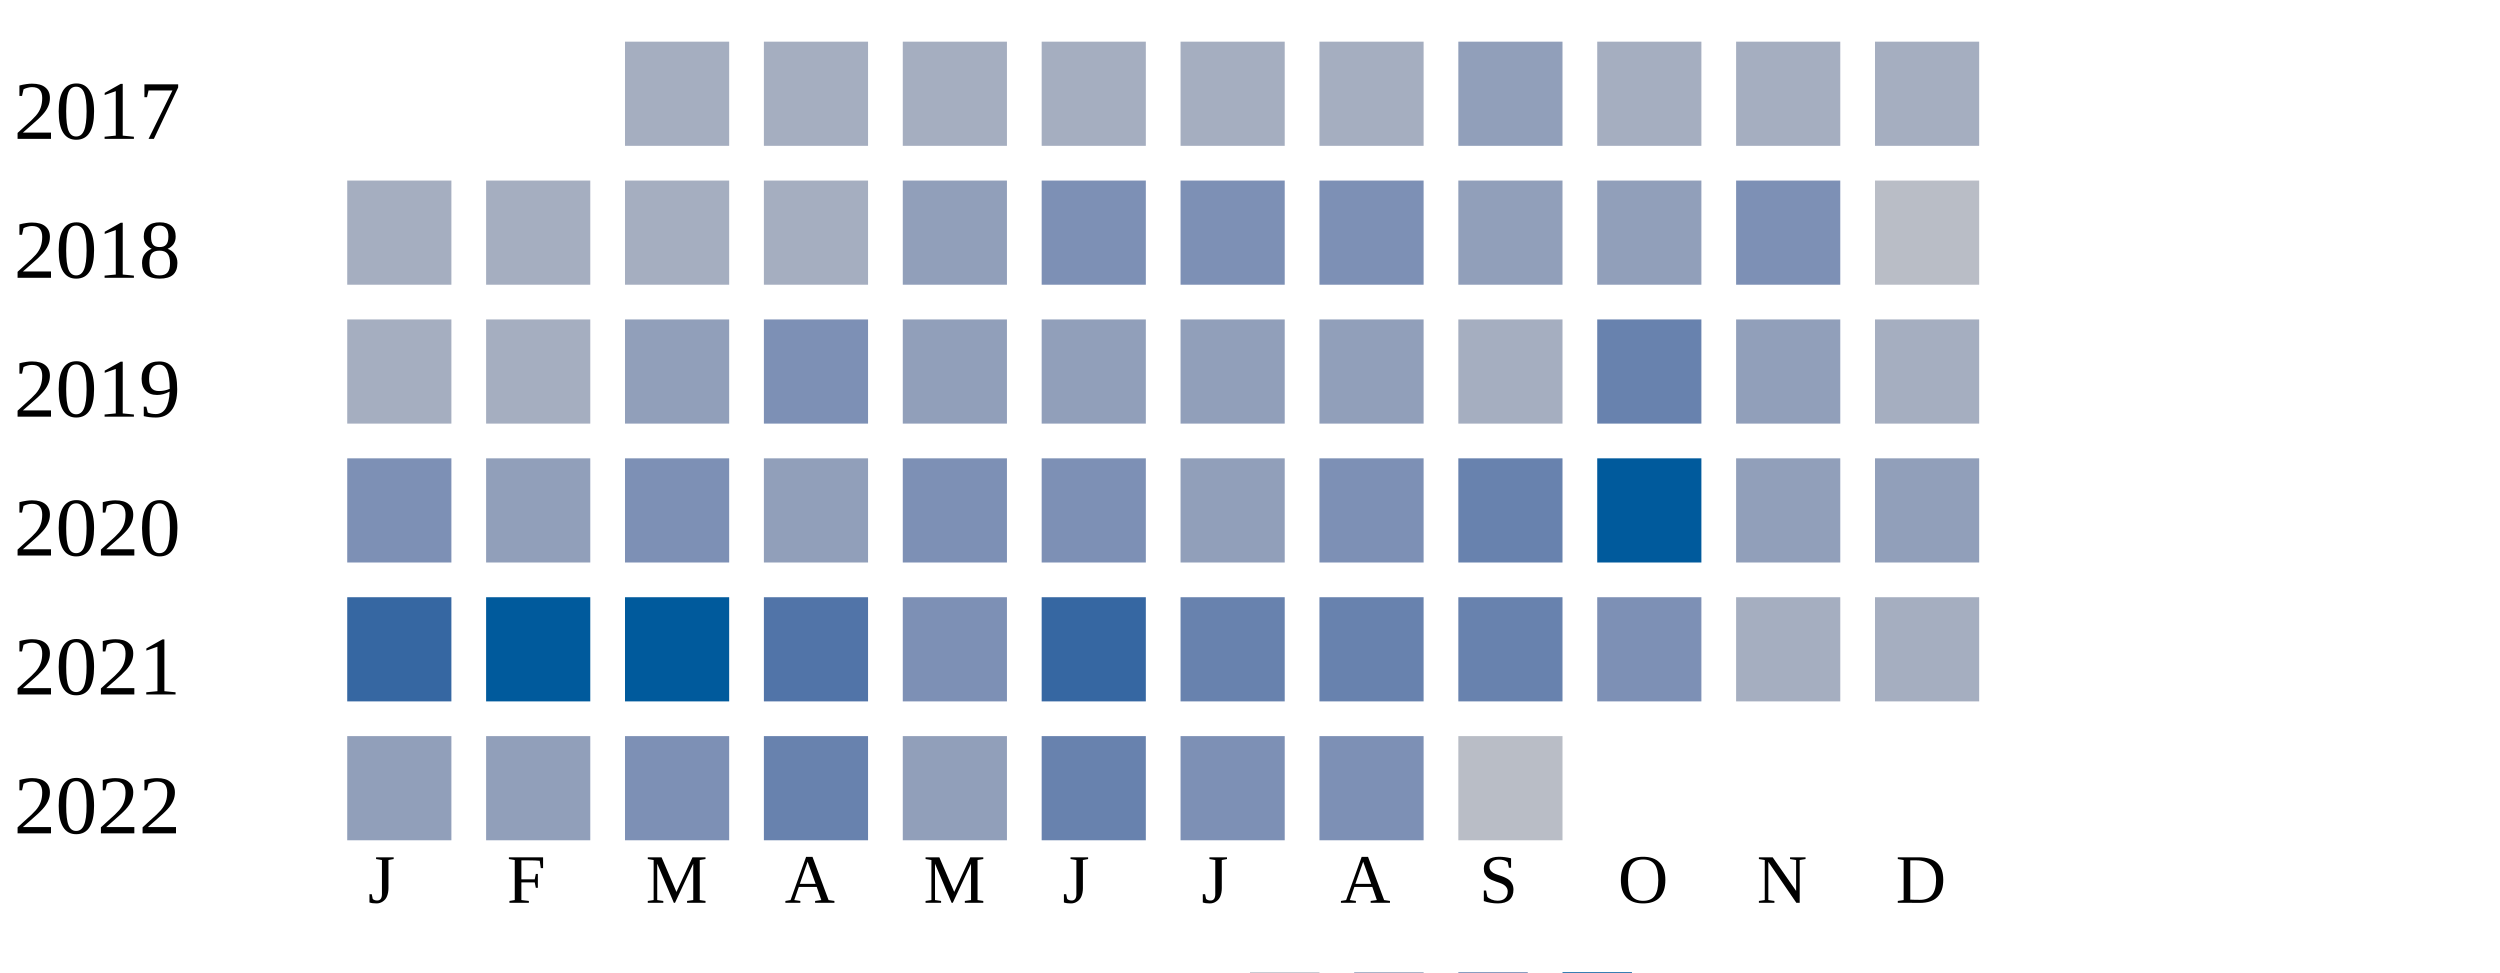
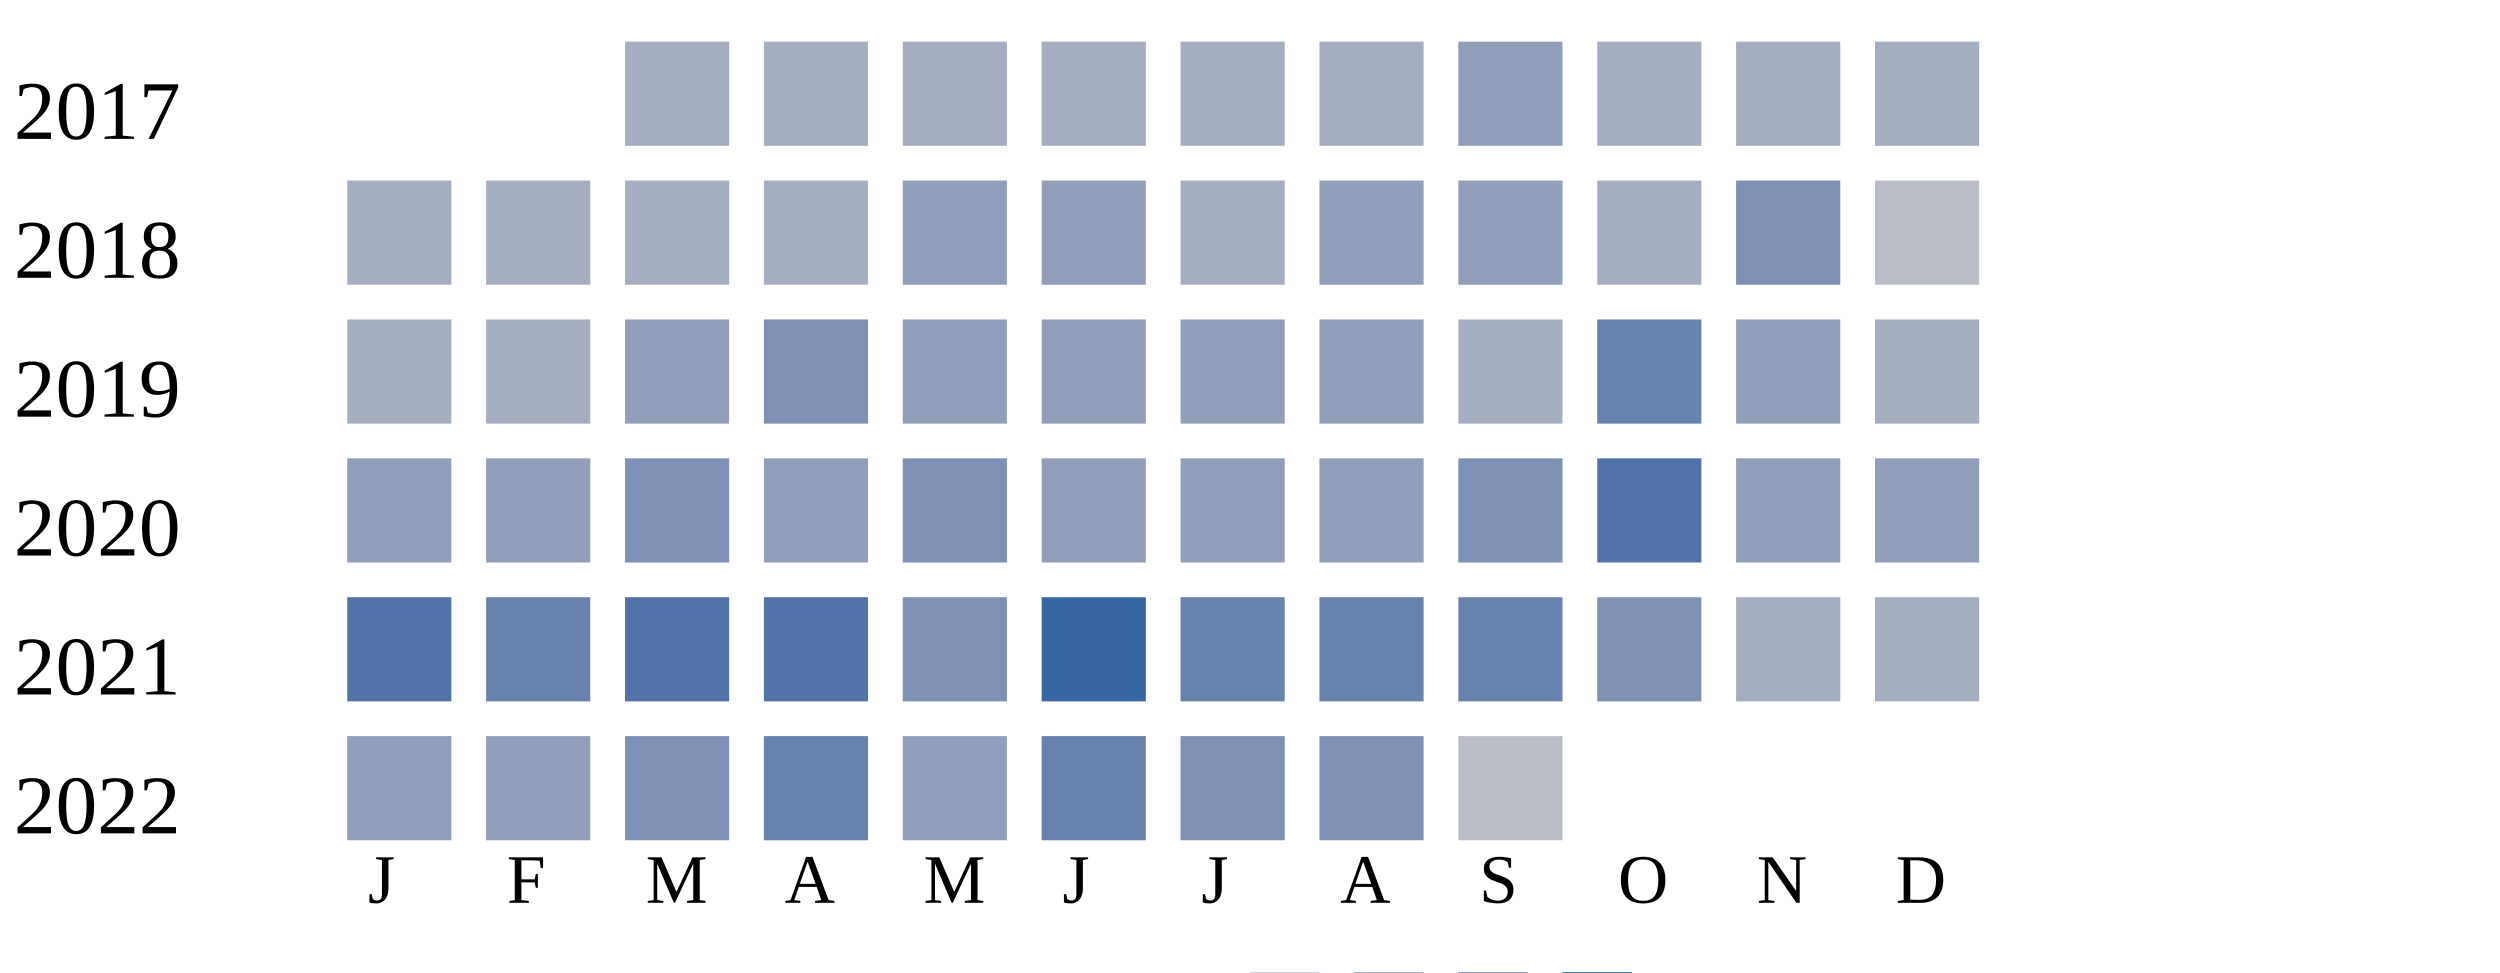
<svg xmlns="http://www.w3.org/2000/svg" width="360" height="140">
  <g transform="translate(0 0)">
    <text x="2" y="20">2017</text>
    <rect x="90" y="6" width="15" height="15" fill="#a5aec0" />
    <rect x="110" y="6" width="15" height="15" fill="#a5aec0" />
    <rect x="130" y="6" width="15" height="15" fill="#a5aec0" />
    <rect x="150" y="6" width="15" height="15" fill="#a5aec0" />
    <rect x="170" y="6" width="15" height="15" fill="#a5aec0" />
    <rect x="190" y="6" width="15" height="15" fill="#a5aec0" />
    <rect x="210" y="6" width="15" height="15" fill="#919fba" />
    <rect x="230" y="6" width="15" height="15" fill="#a5aec0" />
    <rect x="250" y="6" width="15" height="15" fill="#a5aec0" />
    <rect x="270" y="6" width="15" height="15" fill="#a5aec0" />
  </g>
  <g transform="translate(0 20)">
    <text x="2" y="20">2018</text>
    <rect x="50" y="6" width="15" height="15" fill="#a5aec0" />
    <rect x="70" y="6" width="15" height="15" fill="#a5aec0" />
    <rect x="90" y="6" width="15" height="15" fill="#a5aec0" />
    <rect x="110" y="6" width="15" height="15" fill="#a5aec0" />
    <rect x="130" y="6" width="15" height="15" fill="#919fba" />
-     <rect x="150" y="6" width="15" height="15" fill="#7d90b5" />
-     <rect x="170" y="6" width="15" height="15" fill="#7d90b5" />
-     <rect x="190" y="6" width="15" height="15" fill="#7d90b5" />
+     <rect x="150" y="6" width="15" height="15" fill="#919fba" />
+     <rect x="170" y="6" width="15" height="15" fill="#a5aec0" />
+     <rect x="190" y="6" width="15" height="15" fill="#919fba" />
    <rect x="210" y="6" width="15" height="15" fill="#919fba" />
-     <rect x="230" y="6" width="15" height="15" fill="#919fba" />
+     <rect x="230" y="6" width="15" height="15" fill="#a5aec0" />
    <rect x="250" y="6" width="15" height="15" fill="#7d90b5" />
    <rect x="270" y="6" width="15" height="15" fill="#b9bdc6" />
  </g>
  <g transform="translate(0 40)">
    <text x="2" y="20">2019</text>
    <rect x="50" y="6" width="15" height="15" fill="#a5aec0" />
    <rect x="70" y="6" width="15" height="15" fill="#a5aec0" />
    <rect x="90" y="6" width="15" height="15" fill="#919fba" />
    <rect x="110" y="6" width="15" height="15" fill="#7d90b5" />
    <rect x="130" y="6" width="15" height="15" fill="#919fba" />
    <rect x="150" y="6" width="15" height="15" fill="#919fba" />
    <rect x="170" y="6" width="15" height="15" fill="#919fba" />
    <rect x="190" y="6" width="15" height="15" fill="#919fba" />
    <rect x="210" y="6" width="15" height="15" fill="#a5aec0" />
    <rect x="230" y="6" width="15" height="15" fill="#6882ae" />
    <rect x="250" y="6" width="15" height="15" fill="#919fba" />
    <rect x="270" y="6" width="15" height="15" fill="#a5aec0" />
  </g>
  <g transform="translate(0 60)">
    <text x="2" y="20">2020</text>
-     <rect x="50" y="6" width="15" height="15" fill="#7d90b5" />
+     <rect x="50" y="6" width="15" height="15" fill="#919fba" />
    <rect x="70" y="6" width="15" height="15" fill="#919fba" />
    <rect x="90" y="6" width="15" height="15" fill="#7d90b5" />
    <rect x="110" y="6" width="15" height="15" fill="#919fba" />
    <rect x="130" y="6" width="15" height="15" fill="#7d90b5" />
-     <rect x="150" y="6" width="15" height="15" fill="#7d90b5" />
+     <rect x="150" y="6" width="15" height="15" fill="#919fba" />
    <rect x="170" y="6" width="15" height="15" fill="#919fba" />
-     <rect x="190" y="6" width="15" height="15" fill="#7d90b5" />
-     <rect x="210" y="6" width="15" height="15" fill="#6882ae" />
-     <rect x="230" y="6" width="15" height="15" fill="#005a9c" />
+     <rect x="190" y="6" width="15" height="15" fill="#919fba" />
+     <rect x="210" y="6" width="15" height="15" fill="#7d90b5" />
+     <rect x="230" y="6" width="15" height="15" fill="#5174a8" />
    <rect x="250" y="6" width="15" height="15" fill="#919fba" />
    <rect x="270" y="6" width="15" height="15" fill="#919fba" />
  </g>
  <g transform="translate(0 80)">
    <text x="2" y="20">2021</text>
-     <rect x="50" y="6" width="15" height="15" fill="#3667a2" />
-     <rect x="70" y="6" width="15" height="15" fill="#005a9c" />
-     <rect x="90" y="6" width="15" height="15" fill="#005a9c" />
+     <rect x="50" y="6" width="15" height="15" fill="#5174a8" />
+     <rect x="70" y="6" width="15" height="15" fill="#6882ae" />
+     <rect x="90" y="6" width="15" height="15" fill="#5174a8" />
    <rect x="110" y="6" width="15" height="15" fill="#5174a8" />
    <rect x="130" y="6" width="15" height="15" fill="#7d90b5" />
    <rect x="150" y="6" width="15" height="15" fill="#3667a2" />
    <rect x="170" y="6" width="15" height="15" fill="#6882ae" />
    <rect x="190" y="6" width="15" height="15" fill="#6882ae" />
    <rect x="210" y="6" width="15" height="15" fill="#6882ae" />
    <rect x="230" y="6" width="15" height="15" fill="#7d90b5" />
    <rect x="250" y="6" width="15" height="15" fill="#a5aec0" />
    <rect x="270" y="6" width="15" height="15" fill="#a5aec0" />
  </g>
  <g transform="translate(0 100)">
    <text x="2" y="20">2022</text>
    <rect x="50" y="6" width="15" height="15" fill="#919fba" />
    <rect x="70" y="6" width="15" height="15" fill="#919fba" />
    <rect x="90" y="6" width="15" height="15" fill="#7d90b5" />
    <rect x="110" y="6" width="15" height="15" fill="#6882ae" />
    <rect x="130" y="6" width="15" height="15" fill="#919fba" />
    <rect x="150" y="6" width="15" height="15" fill="#6882ae" />
    <rect x="170" y="6" width="15" height="15" fill="#7d90b5" />
    <rect x="190" y="6" width="15" height="15" fill="#7d90b5" />
    <rect x="210" y="6" width="15" height="15" fill="#b9bdc6" />
  </g>
  <text style="font-size: 10px; text-align: center" x="53" y="130">J</text>
  <text style="font-size: 10px; text-align: center" x="73" y="130">F</text>
  <text style="font-size: 10px; text-align: center" x="93" y="130">M</text>
  <text style="font-size: 10px; text-align: center" x="113" y="130">A</text>
  <text style="font-size: 10px; text-align: center" x="133" y="130">M</text>
  <text style="font-size: 10px; text-align: center" x="153" y="130">J</text>
  <text style="font-size: 10px; text-align: center" x="173" y="130">J</text>
  <text style="font-size: 10px; text-align: center" x="193" y="130">A</text>
  <text style="font-size: 10px; text-align: center" x="213" y="130">S</text>
  <text style="font-size: 10px; text-align: center" x="233" y="130">O</text>
  <text style="font-size: 10px; text-align: center" x="253" y="130">N</text>
  <text style="font-size: 10px; text-align: center" x="273" y="130">D</text>
  <text style="font-size: 10px;" x="155" y="149">Less</text>
  <rect fill="#b9bdc6" width="10" height="10" x="180" y="140" />
  <rect fill="#919fba" width="10" height="10" x="195" y="140" />
  <rect fill="#6882ae" width="10" height="10" x="210" y="140" />
  <rect fill="#005a9c" width="10" height="10" x="225" y="140" />
  <text x="240" y="149" style="font-size: 10px;">More</text>
</svg>
